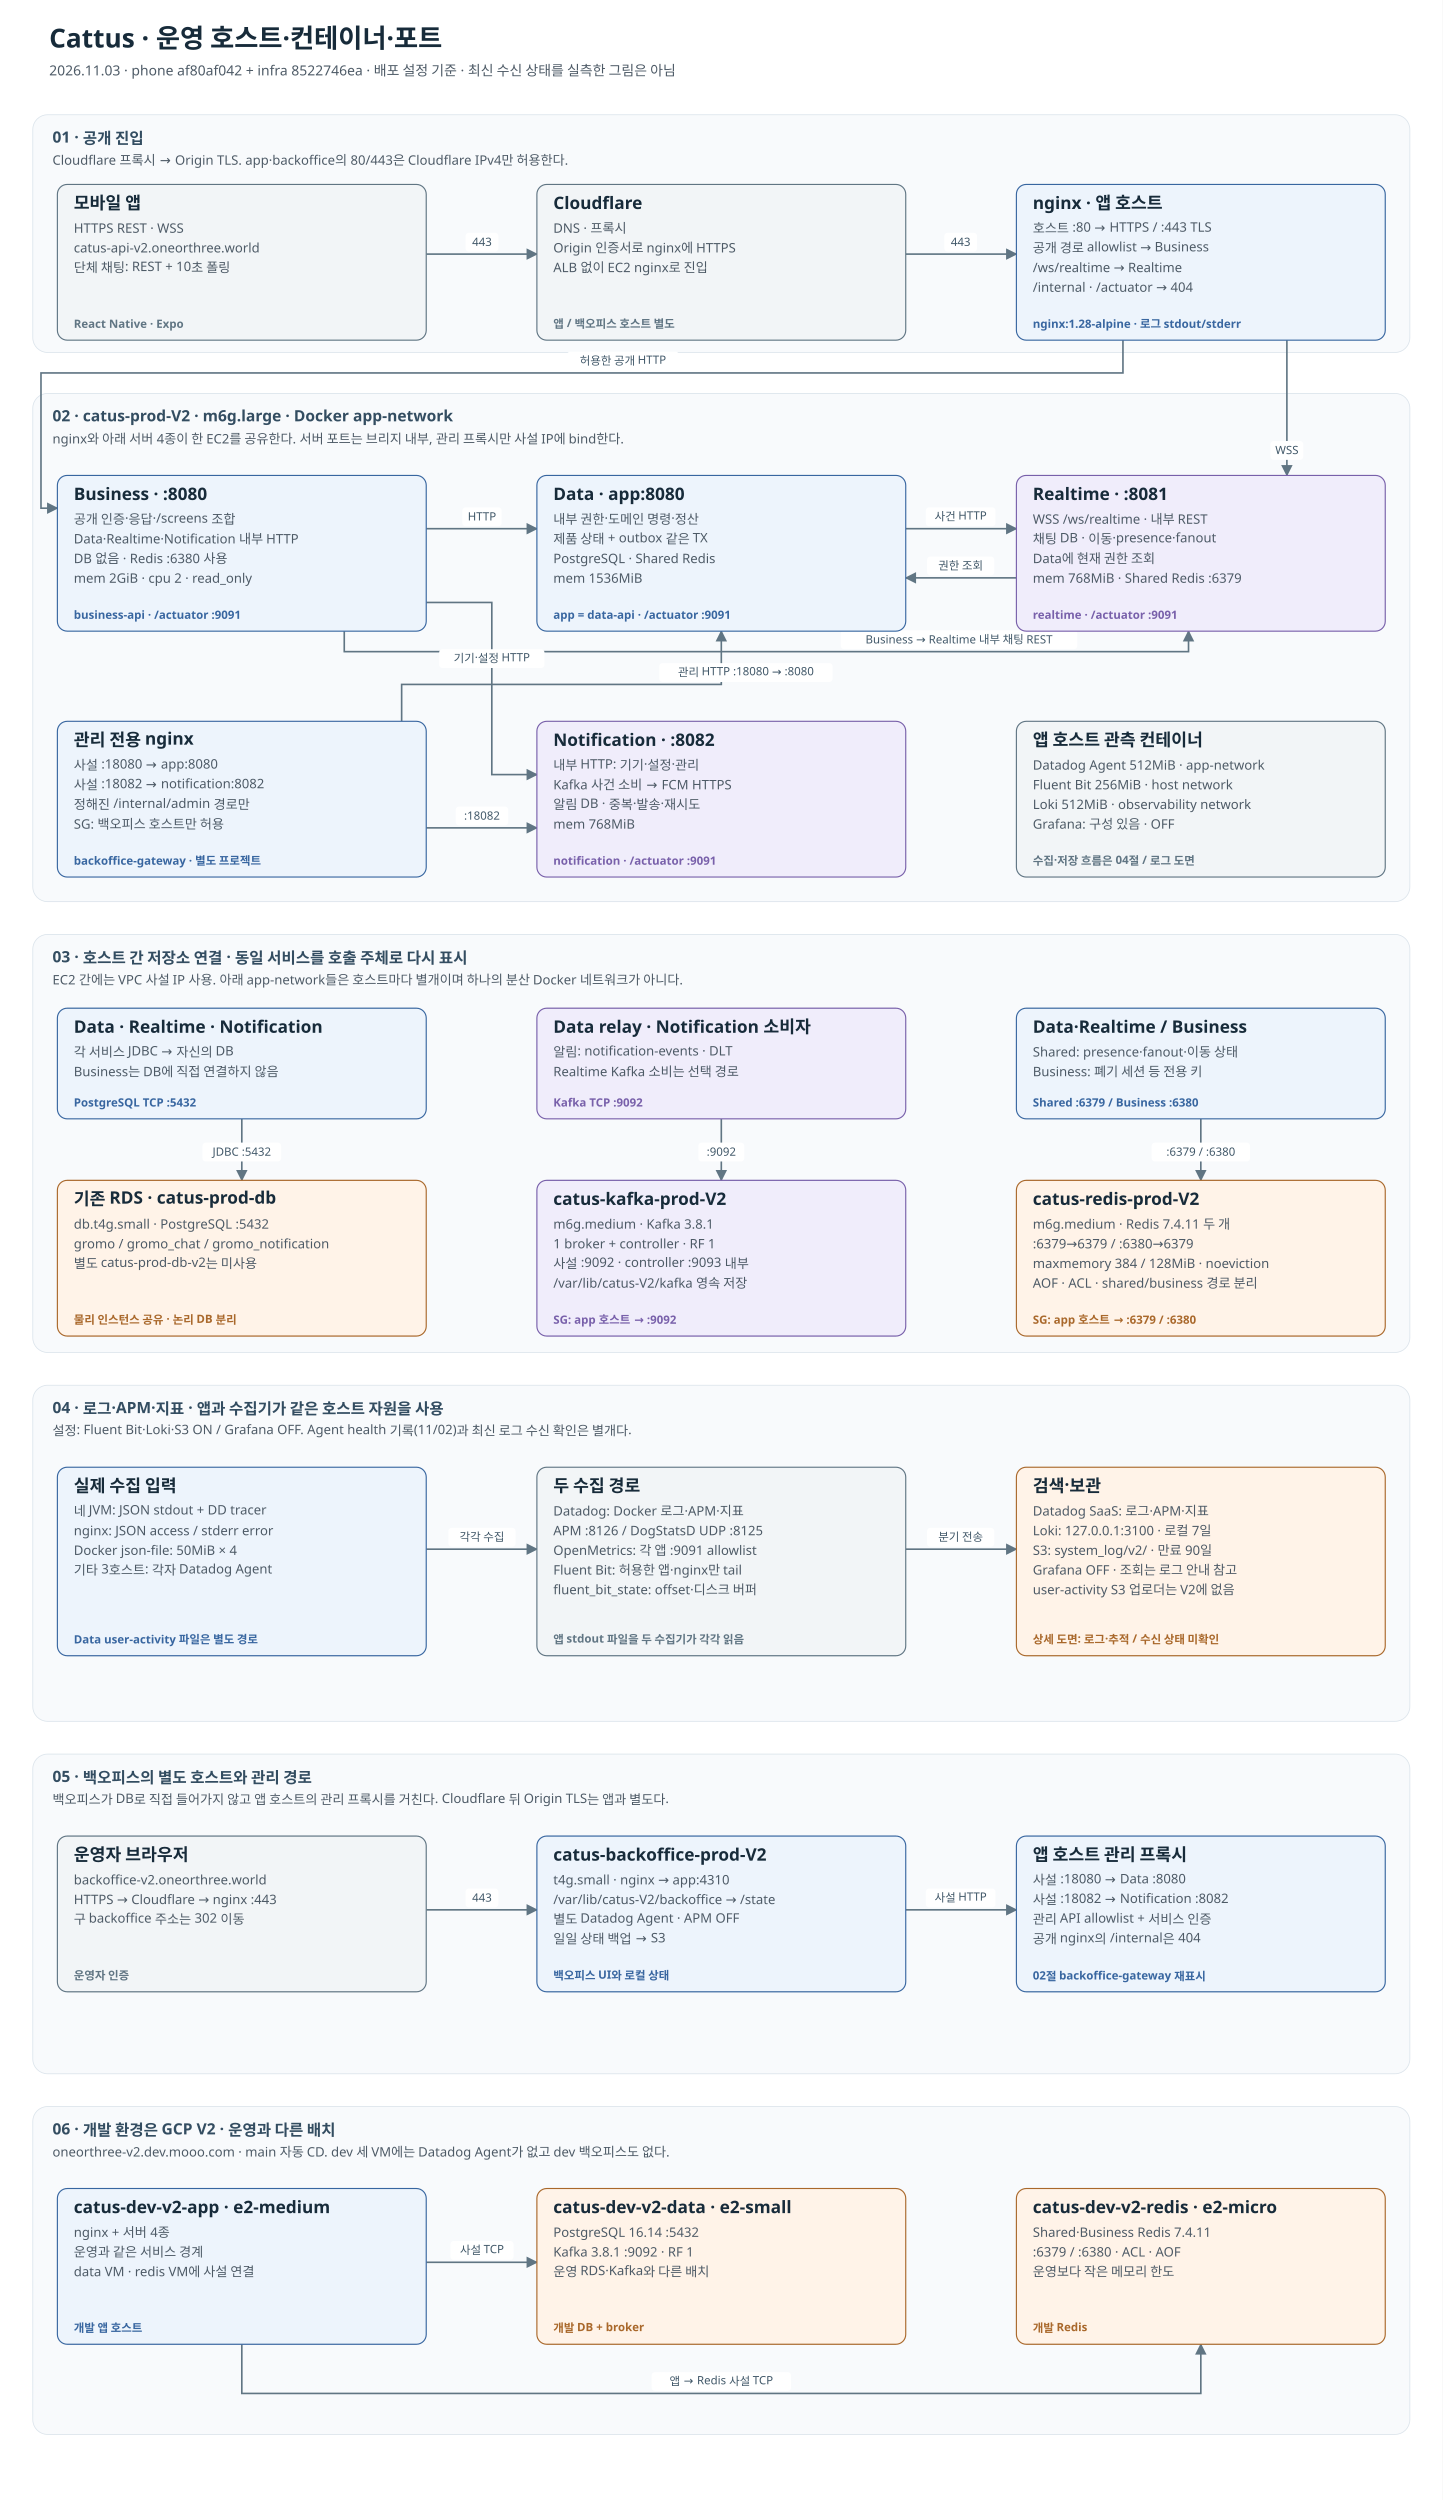
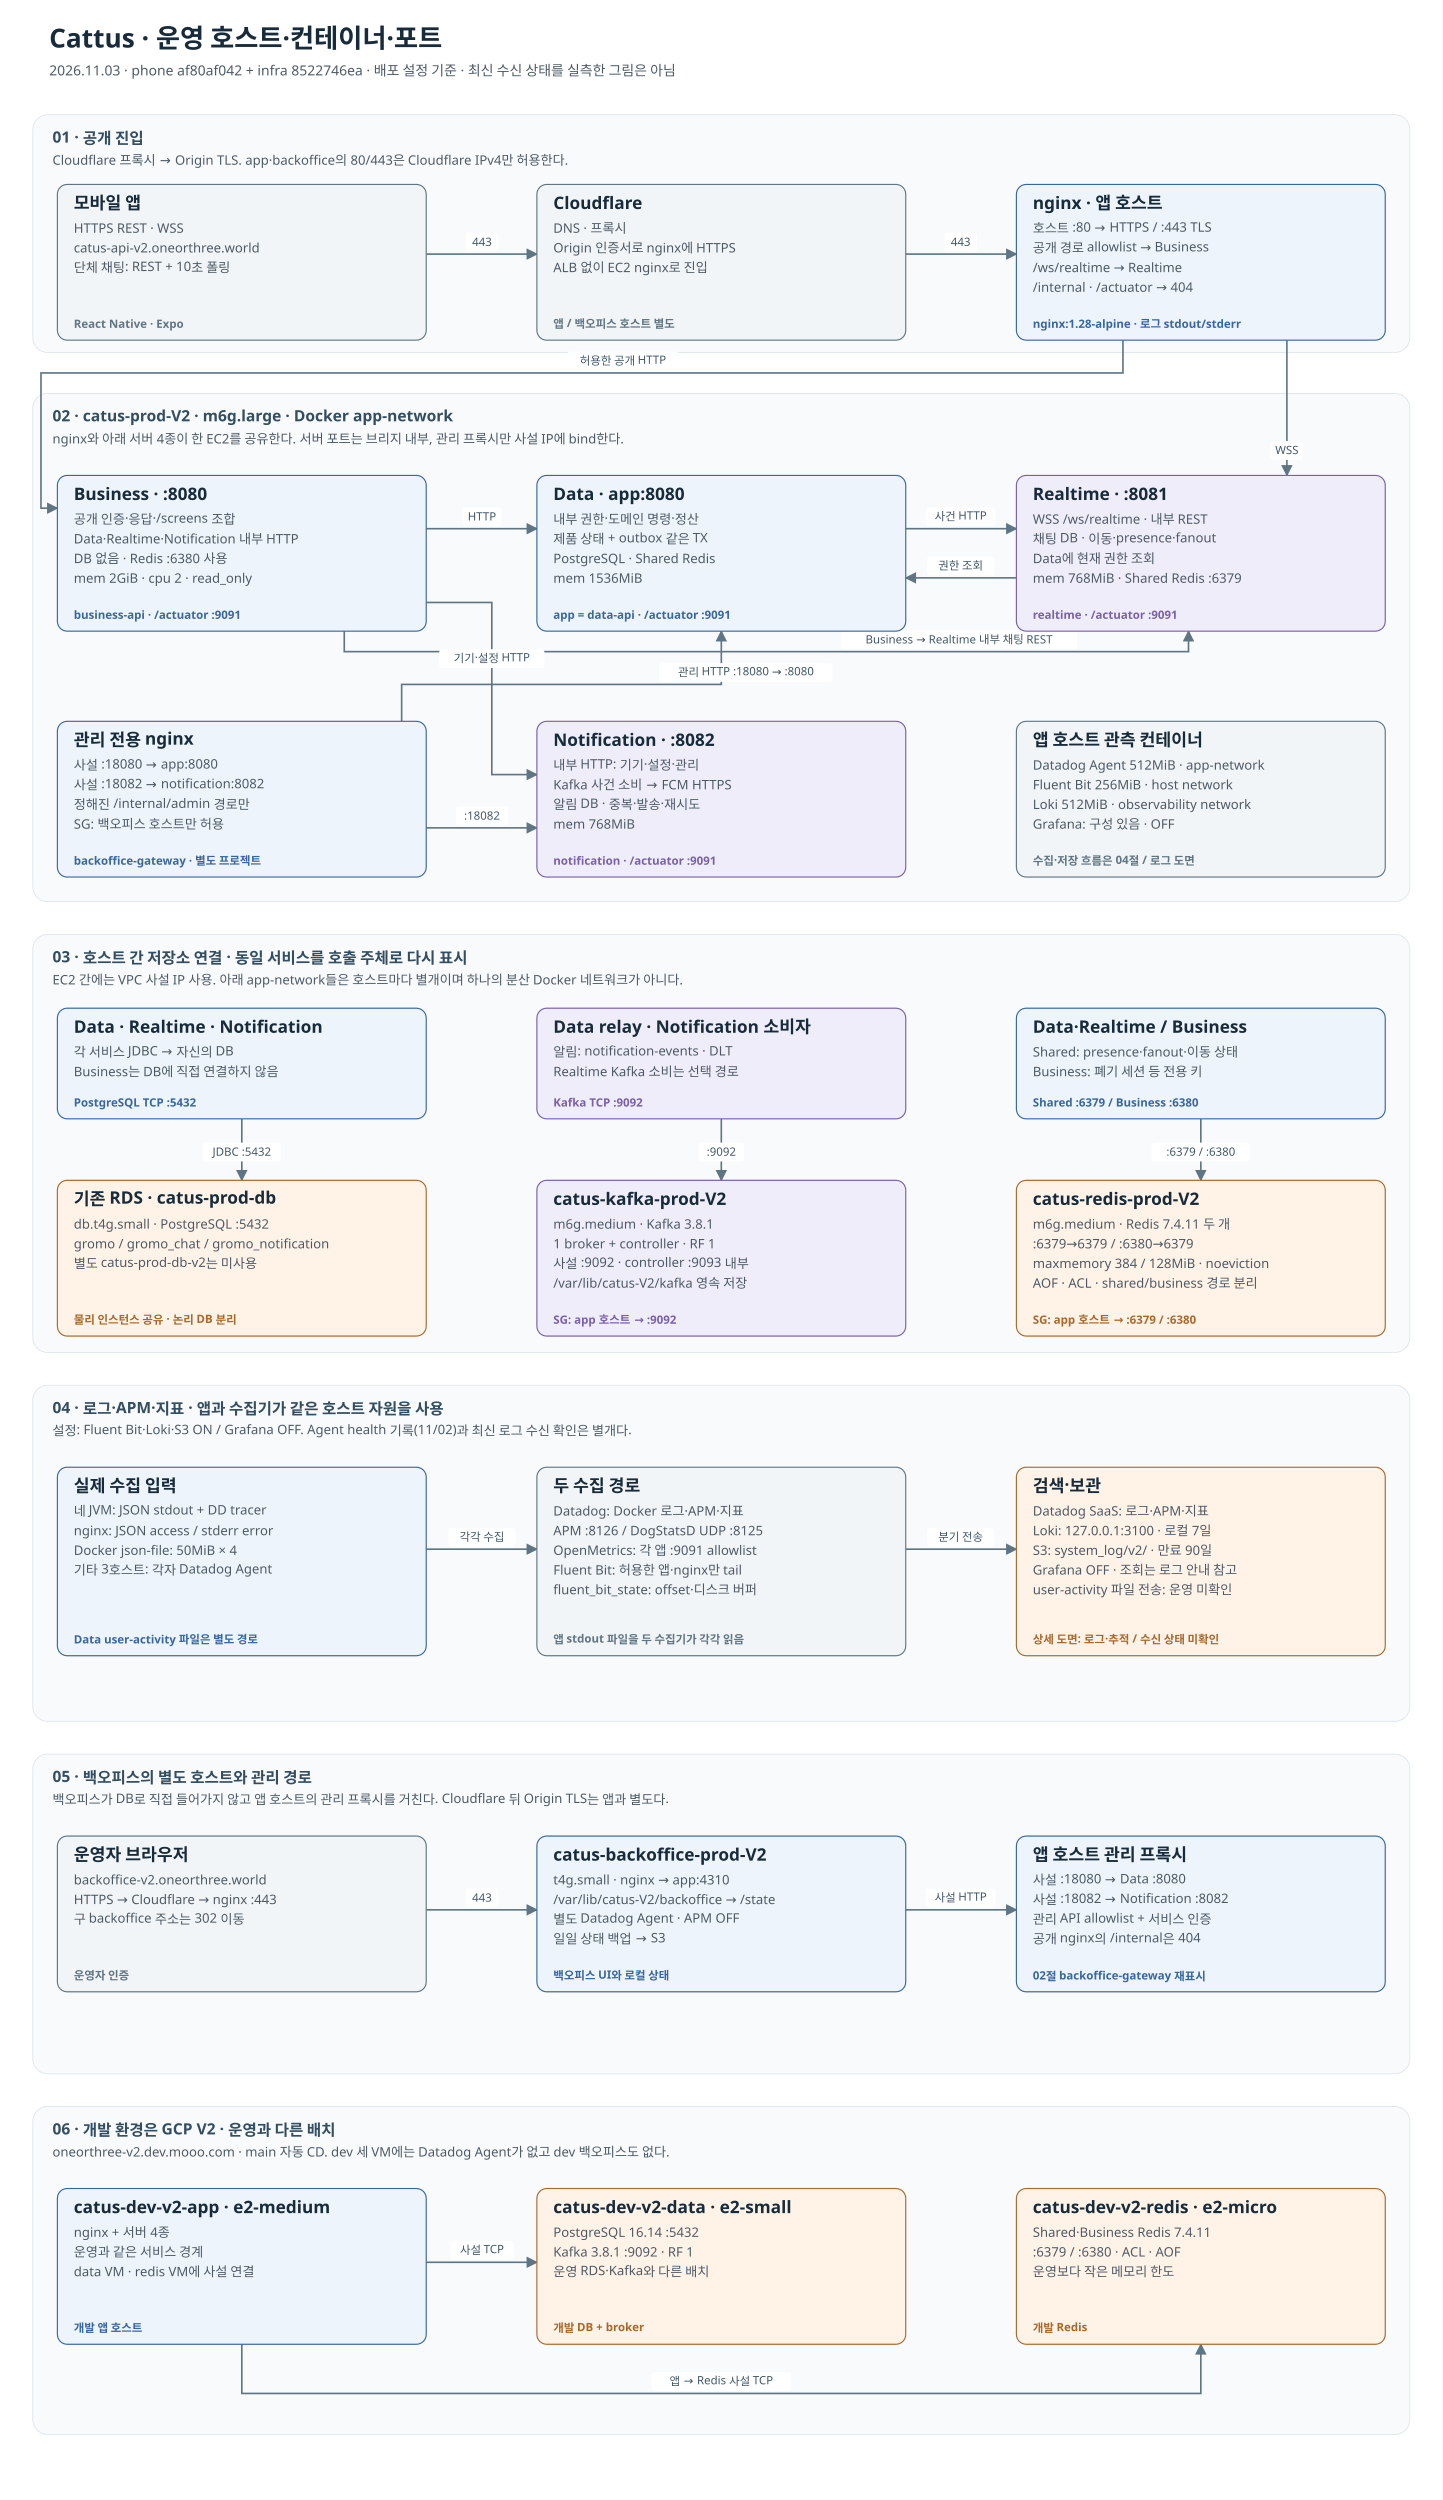
<svg xmlns="http://www.w3.org/2000/svg" width="1760" height="3050" viewBox="0 0 1760 3050" role="img" aria-labelledby="diagramTitle diagramDesc">
  <defs>
    <marker id="arrow" viewBox="0 0 10 10" refX="9" refY="5" markerWidth="7" markerHeight="7" orient="auto-start-reverse">
      <path d="M 0 0 L 10 5 L 0 10 z" fill="#607583" />
    </marker>
  </defs>
  <g font-family="Apple SD Gothic Neo, Noto Sans KR, sans-serif">
    <rect width="1760" height="3050" fill="#ffffff" />
    <text x="60" y="58" font-size="32" fill="#172b3a" font-weight="700">Cattus · 운영 호스트·컨테이너·포트</text>
    <text x="60" y="92" font-size="17" fill="#4d5a66" font-weight="400">2026.11.03 · phone af80af042 + infra 8522746ea · 배포 설정 기준 · 최신 수신 상태를 실측한 그림은 아님</text>
    <rect x="40" y="140" width="1680" height="290" rx="18" fill="#f8fafc" stroke="#dce4eb" />
    <text x="64" y="174" font-size="19" fill="#334d61" font-weight="700">01 · 공개 진입</text>
    <text x="64" y="201" font-size="16" fill="#4d5a66" font-weight="400">Cloudflare 프록시 → Origin TLS. app·backoffice의 80/443은 Cloudflare IPv4만 허용한다.</text>
    <rect x="40" y="480" width="1680" height="620" rx="18" fill="#f8fafc" stroke="#dce4eb" />
    <text x="64" y="514" font-size="19" fill="#334d61" font-weight="700">02 · catus-prod-V2 · m6g.large · Docker app-network</text>
    <text x="64" y="541" font-size="16" fill="#4d5a66" font-weight="400">nginx와 아래 서버 4종이 한 EC2를 공유한다. 서버 포트는 브리지 내부, 관리 프록시만 사설 IP에 bind한다.</text>
    <rect x="40" y="1140" width="1680" height="510" rx="18" fill="#f8fafc" stroke="#dce4eb" />
    <text x="64" y="1174" font-size="19" fill="#334d61" font-weight="700">03 · 호스트 간 저장소 연결 · 동일 서비스를 호출 주체로 다시 표시</text>
    <text x="64" y="1201" font-size="16" fill="#4d5a66" font-weight="400">EC2 간에는 VPC 사설 IP 사용. 아래 app-network들은 호스트마다 별개이며 하나의 분산 Docker 네트워크가 아니다.</text>
    <rect x="40" y="1690" width="1680" height="410" rx="18" fill="#f8fafc" stroke="#dce4eb" />
    <text x="64" y="1724" font-size="19" fill="#334d61" font-weight="700">04 · 로그·APM·지표 · 앱과 수집기가 같은 호스트 자원을 사용</text>
    <text x="64" y="1751" font-size="16" fill="#4d5a66" font-weight="400">설정: Fluent Bit·Loki·S3 ON / Grafana OFF. Agent health 기록(11/02)과 최신 로그 수신 확인은 별개다.</text>
    <rect x="40" y="2140" width="1680" height="390" rx="18" fill="#f8fafc" stroke="#dce4eb" />
    <text x="64" y="2174" font-size="19" fill="#334d61" font-weight="700">05 · 백오피스의 별도 호스트와 관리 경로</text>
    <text x="64" y="2201" font-size="16" fill="#4d5a66" font-weight="400">백오피스가 DB로 직접 들어가지 않고 앱 호스트의 관리 프록시를 거친다. Cloudflare 뒤 Origin TLS는 앱과 별도다.</text>
    <rect x="40" y="2570" width="1680" height="400" rx="18" fill="#f8fafc" stroke="#dce4eb" />
    <text x="64" y="2604" font-size="19" fill="#334d61" font-weight="700">06 · 개발 환경은 GCP V2 · 운영과 다른 배치</text>
    <text x="64" y="2631" font-size="16" fill="#4d5a66" font-weight="400">oneorthree-v2.dev.mooo.com · main 자동 CD. dev 세 VM에는 Datadog Agent가 없고 dev 백오피스도 없다.</text>
    <g data-cell-id="internet">
      <path d="M 520 310 L 655 310" fill="none" stroke="#607583" stroke-width="2" marker-end="url(#arrow)" />
      <rect x="568.0" y="284" width="40.0" height="23" rx="4" fill="#ffffff" />
      <text x="588" y="300" font-size="14" text-anchor="middle" fill="#405768">443</text>
    </g>
    <g data-cell-id="origin">
      <path d="M 1105 310 L 1240 310" fill="none" stroke="#607583" stroke-width="2" marker-end="url(#arrow)" />
      <rect x="1152.0" y="284" width="40.0" height="23" rx="4" fill="#ffffff" />
      <text x="1172" y="300" font-size="14" text-anchor="middle" fill="#405768">443</text>
    </g>
    <g data-cell-id="publicHttp">
      <path d="M 1370 415 L 1370 455 L 50 455 L 50 620 L 70 620" fill="none" stroke="#607583" stroke-width="2" marker-end="url(#arrow)" />
      <rect x="691.75" y="429" width="136.5" height="23" rx="4" fill="#ffffff" />
      <text x="760" y="445" font-size="14" text-anchor="middle" fill="#405768">허용한 공개 HTTP</text>
    </g>
    <g data-cell-id="publicWs">
      <path d="M 1570 415 L 1570 580" fill="none" stroke="#607583" stroke-width="2" marker-end="url(#arrow)" />
      <rect x="1550.0" y="538" width="40.0" height="23" rx="4" fill="#ffffff" />
      <text x="1570" y="554" font-size="14" text-anchor="middle" fill="#405768">WSS</text>
    </g>
    <g data-cell-id="bizData">
      <path d="M 520 645 L 655 645" fill="none" stroke="#607583" stroke-width="2" marker-end="url(#arrow)" />
      <rect x="564.0" y="619" width="48.0" height="23" rx="4" fill="#ffffff" />
      <text x="588" y="635" font-size="14" text-anchor="middle" fill="#405768">HTTP</text>
    </g>
    <g data-cell-id="bizChat">
      <path d="M 420 770 L 420 795 L 1450 795 L 1450 770" fill="none" stroke="#607583" stroke-width="2" marker-end="url(#arrow)" />
      <rect x="1025.75" y="769" width="288.5" height="23" rx="4" fill="#ffffff" />
      <text x="1170" y="785" font-size="14" text-anchor="middle" fill="#405768">Business → Realtime 내부 채팅 REST</text>
    </g>
    <g data-cell-id="dataEvents">
      <path d="M 1105 645 L 1240 645" fill="none" stroke="#607583" stroke-width="2" marker-end="url(#arrow)" />
      <rect x="1129.5" y="619" width="85.0" height="23" rx="4" fill="#ffffff" />
      <text x="1172" y="635" font-size="14" text-anchor="middle" fill="#405768">사건 HTTP</text>
    </g>
    <g data-cell-id="realtimeAuth">
      <path d="M 1240 705 L 1105 705" fill="none" stroke="#607583" stroke-width="2" marker-end="url(#arrow)" />
      <rect x="1131.0" y="679" width="82.0" height="23" rx="4" fill="#ffffff" />
      <text x="1172" y="695" font-size="14" text-anchor="middle" fill="#405768">권한 조회</text>
    </g>
    <g data-cell-id="bizNoti">
      <path d="M 520 735 L 600 735 L 600 945 L 655 945" fill="none" stroke="#607583" stroke-width="2" marker-end="url(#arrow)" />
      <rect x="535.75" y="792" width="128.5" height="23" rx="4" fill="#ffffff" />
      <text x="600" y="808" font-size="14" text-anchor="middle" fill="#405768">기기·설정 HTTP</text>
    </g>
    <g data-cell-id="adminData">
      <path d="M 490 880 L 490 835 L 880 835 L 880 770" fill="none" stroke="#607583" stroke-width="2" marker-end="url(#arrow)" />
      <rect x="804.25" y="809" width="211.5" height="23" rx="4" fill="#ffffff" />
      <text x="910" y="825" font-size="14" text-anchor="middle" fill="#405768">관리 HTTP :18080 → :8080</text>
    </g>
    <g data-cell-id="adminNoti">
      <path d="M 520 1010 L 655 1010" fill="none" stroke="#607583" stroke-width="2" marker-end="url(#arrow)" />
      <rect x="556.0" y="984" width="64.0" height="23" rx="4" fill="#ffffff" />
      <text x="588" y="1000" font-size="14" text-anchor="middle" fill="#405768">:18082</text>
    </g>
    <g data-cell-id="jdbc">
      <path d="M 295 1365 L 295 1440" fill="none" stroke="#607583" stroke-width="2" marker-end="url(#arrow)" />
      <rect x="247.0" y="1394" width="96.0" height="23" rx="4" fill="#ffffff" />
      <text x="295" y="1410" font-size="14" text-anchor="middle" fill="#405768">JDBC :5432</text>
    </g>
    <g data-cell-id="broker">
      <path d="M 880 1365 L 880 1440" fill="none" stroke="#607583" stroke-width="2" marker-end="url(#arrow)" />
      <rect x="852.0" y="1394" width="56.0" height="23" rx="4" fill="#ffffff" />
      <text x="880" y="1410" font-size="14" text-anchor="middle" fill="#405768">:9092</text>
    </g>
    <g data-cell-id="redisTcp">
      <path d="M 1465 1365 L 1465 1440" fill="none" stroke="#607583" stroke-width="2" marker-end="url(#arrow)" />
      <rect x="1405.0" y="1394" width="120.0" height="23" rx="4" fill="#ffffff" />
      <text x="1465" y="1410" font-size="14" text-anchor="middle" fill="#405768">:6379 / :6380</text>
    </g>
    <g data-cell-id="collectLogs">
      <path d="M 520 1890 L 655 1890" fill="none" stroke="#607583" stroke-width="2" marker-end="url(#arrow)" />
      <rect x="547.0" y="1864" width="82.0" height="23" rx="4" fill="#ffffff" />
      <text x="588" y="1880" font-size="14" text-anchor="middle" fill="#405768">각각 수집</text>
    </g>
    <g data-cell-id="storeLogs">
      <path d="M 1105 1890 L 1240 1890" fill="none" stroke="#607583" stroke-width="2" marker-end="url(#arrow)" />
      <rect x="1131.0" y="1864" width="82.0" height="23" rx="4" fill="#ffffff" />
      <text x="1172" y="1880" font-size="14" text-anchor="middle" fill="#405768">분기 전송</text>
    </g>
    <g data-cell-id="consoleWeb">
      <path d="M 520 2330 L 655 2330" fill="none" stroke="#607583" stroke-width="2" marker-end="url(#arrow)" />
      <rect x="568.0" y="2304" width="40.0" height="23" rx="4" fill="#ffffff" />
      <text x="588" y="2320" font-size="14" text-anchor="middle" fill="#405768">443</text>
    </g>
    <g data-cell-id="consoleInternal">
      <path d="M 1105 2330 L 1240 2330" fill="none" stroke="#607583" stroke-width="2" marker-end="url(#arrow)" />
      <rect x="1129.5" y="2304" width="85.0" height="23" rx="4" fill="#ffffff" />
      <text x="1172" y="2320" font-size="14" text-anchor="middle" fill="#405768">사설 HTTP</text>
    </g>
    <g data-cell-id="devDb">
      <path d="M 520 2760 L 655 2760" fill="none" stroke="#607583" stroke-width="2" marker-end="url(#arrow)" />
      <rect x="549.5" y="2734" width="77.0" height="23" rx="4" fill="#ffffff" />
      <text x="588" y="2750" font-size="14" text-anchor="middle" fill="#405768">사설 TCP</text>
    </g>
    <g data-cell-id="devRedisTcp">
      <path d="M 295 2860 L 295 2920 L 1465 2920 L 1465 2860" fill="none" stroke="#607583" stroke-width="2" marker-end="url(#arrow)" />
      <rect x="795.0" y="2894" width="170.0" height="23" rx="4" fill="#ffffff" />
      <text x="880" y="2910" font-size="14" text-anchor="middle" fill="#405768">앱 → Redis 사설 TCP</text>
    </g>
    <g data-cell-id="client">
      <rect x="70" y="225" width="450" height="190" rx="12" fill="#f2f5f7" stroke="#607583" stroke-width="1.4" />
      <text x="90" y="255" font-size="21" fill="#172b3a" font-weight="700">모바일 앱</text>
      <text x="90" y="284" font-size="16" fill="#4d5a66" font-weight="400">HTTPS REST · WSS</text>
      <text x="90" y="308" font-size="16" fill="#4d5a66" font-weight="400">catus-api-v2.oneorthree.world</text>
      <text x="90" y="332" font-size="16" fill="#4d5a66" font-weight="400">단체 채팅: REST + 10초 폴링</text>
      <text x="90" y="400" font-size="14" fill="#607583" font-weight="700">React Native · Expo</text>
    </g>
    <g data-cell-id="cf">
      <rect x="655" y="225" width="450" height="190" rx="12" fill="#f2f5f7" stroke="#607583" stroke-width="1.4" />
      <text x="675" y="255" font-size="21" fill="#172b3a" font-weight="700">Cloudflare</text>
      <text x="675" y="284" font-size="16" fill="#4d5a66" font-weight="400">DNS · 프록시</text>
      <text x="675" y="308" font-size="16" fill="#4d5a66" font-weight="400">Origin 인증서로 nginx에 HTTPS</text>
      <text x="675" y="332" font-size="16" fill="#4d5a66" font-weight="400">ALB 없이 EC2 nginx로 진입</text>
      <text x="675" y="400" font-size="14" fill="#607583" font-weight="700">앱 / 백오피스 호스트 별도</text>
    </g>
    <g data-cell-id="nginx">
      <rect x="1240" y="225" width="450" height="190" rx="12" fill="#edf4fc" stroke="#3866a0" stroke-width="1.4" />
      <text x="1260" y="255" font-size="21" fill="#172b3a" font-weight="700">nginx · 앱 호스트</text>
      <text x="1260" y="284" font-size="16" fill="#4d5a66" font-weight="400">호스트 :80 → HTTPS / :443 TLS</text>
      <text x="1260" y="308" font-size="16" fill="#4d5a66" font-weight="400">공개 경로 allowlist → Business</text>
      <text x="1260" y="332" font-size="16" fill="#4d5a66" font-weight="400">/ws/realtime → Realtime</text>
      <text x="1260" y="356" font-size="16" fill="#4d5a66" font-weight="400">/internal · /actuator → 404</text>
      <text x="1260" y="400" font-size="14" fill="#3866a0" font-weight="700">nginx:1.28-alpine · 로그 stdout/stderr</text>
    </g>
    <g data-cell-id="business">
      <rect x="70" y="580" width="450" height="190" rx="12" fill="#edf4fc" stroke="#3866a0" stroke-width="1.4" />
      <text x="90" y="610" font-size="21" fill="#172b3a" font-weight="700">Business · :8080</text>
      <text x="90" y="639" font-size="16" fill="#4d5a66" font-weight="400">공개 인증·응답·/screens 조합</text>
      <text x="90" y="663" font-size="16" fill="#4d5a66" font-weight="400">Data·Realtime·Notification 내부 HTTP</text>
      <text x="90" y="687" font-size="16" fill="#4d5a66" font-weight="400">DB 없음 · Redis :6380 사용</text>
      <text x="90" y="711" font-size="16" fill="#4d5a66" font-weight="400">mem 2GiB · cpu 2 · read_only</text>
      <text x="90" y="755" font-size="14" fill="#3866a0" font-weight="700">business-api · /actuator :9091</text>
    </g>
    <g data-cell-id="data">
      <rect x="655" y="580" width="450" height="190" rx="12" fill="#edf4fc" stroke="#3866a0" stroke-width="1.4" />
      <text x="675" y="610" font-size="21" fill="#172b3a" font-weight="700">Data · app:8080</text>
      <text x="675" y="639" font-size="16" fill="#4d5a66" font-weight="400">내부 권한·도메인 명령·정산</text>
      <text x="675" y="663" font-size="16" fill="#4d5a66" font-weight="400">제품 상태 + outbox 같은 TX</text>
      <text x="675" y="687" font-size="16" fill="#4d5a66" font-weight="400">PostgreSQL · Shared Redis</text>
      <text x="675" y="711" font-size="16" fill="#4d5a66" font-weight="400">mem 1536MiB</text>
      <text x="675" y="755" font-size="14" fill="#3866a0" font-weight="700">app = data-api · /actuator :9091</text>
    </g>
    <g data-cell-id="realtime">
      <rect x="1240" y="580" width="450" height="190" rx="12" fill="#f0edfb" stroke="#7860aa" stroke-width="1.4" />
      <text x="1260" y="610" font-size="21" fill="#172b3a" font-weight="700">Realtime · :8081</text>
      <text x="1260" y="639" font-size="16" fill="#4d5a66" font-weight="400">WSS /ws/realtime · 내부 REST</text>
      <text x="1260" y="663" font-size="16" fill="#4d5a66" font-weight="400">채팅 DB · 이동·presence·fanout</text>
      <text x="1260" y="687" font-size="16" fill="#4d5a66" font-weight="400">Data에 현재 권한 조회</text>
      <text x="1260" y="711" font-size="16" fill="#4d5a66" font-weight="400">mem 768MiB · Shared Redis :6379</text>
      <text x="1260" y="755" font-size="14" fill="#7860aa" font-weight="700">realtime · /actuator :9091</text>
    </g>
    <g data-cell-id="gateway">
      <rect x="70" y="880" width="450" height="190" rx="12" fill="#edf4fc" stroke="#3866a0" stroke-width="1.4" />
      <text x="90" y="910" font-size="21" fill="#172b3a" font-weight="700">관리 전용 nginx</text>
      <text x="90" y="939" font-size="16" fill="#4d5a66" font-weight="400">사설 :18080 → app:8080</text>
      <text x="90" y="963" font-size="16" fill="#4d5a66" font-weight="400">사설 :18082 → notification:8082</text>
      <text x="90" y="987" font-size="16" fill="#4d5a66" font-weight="400">정해진 /internal/admin 경로만</text>
      <text x="90" y="1011" font-size="16" fill="#4d5a66" font-weight="400">SG: 백오피스 호스트만 허용</text>
      <text x="90" y="1055" font-size="14" fill="#3866a0" font-weight="700">backoffice-gateway · 별도 프로젝트</text>
    </g>
    <g data-cell-id="notification">
      <rect x="655" y="880" width="450" height="190" rx="12" fill="#f0edfb" stroke="#7860aa" stroke-width="1.4" />
      <text x="675" y="910" font-size="21" fill="#172b3a" font-weight="700">Notification · :8082</text>
      <text x="675" y="939" font-size="16" fill="#4d5a66" font-weight="400">내부 HTTP: 기기·설정·관리</text>
      <text x="675" y="963" font-size="16" fill="#4d5a66" font-weight="400">Kafka 사건 소비 → FCM HTTPS</text>
      <text x="675" y="987" font-size="16" fill="#4d5a66" font-weight="400">알림 DB · 중복·발송·재시도</text>
      <text x="675" y="1011" font-size="16" fill="#4d5a66" font-weight="400">mem 768MiB</text>
      <text x="675" y="1055" font-size="14" fill="#7860aa" font-weight="700">notification · /actuator :9091</text>
    </g>
    <g data-cell-id="localObs">
      <rect x="1240" y="880" width="450" height="190" rx="12" fill="#f2f5f7" stroke="#607583" stroke-width="1.4" />
      <text x="1260" y="910" font-size="21" fill="#172b3a" font-weight="700">앱 호스트 관측 컨테이너</text>
      <text x="1260" y="939" font-size="16" fill="#4d5a66" font-weight="400">Datadog Agent 512MiB · app-network</text>
      <text x="1260" y="963" font-size="16" fill="#4d5a66" font-weight="400">Fluent Bit 256MiB · host network</text>
      <text x="1260" y="987" font-size="16" fill="#4d5a66" font-weight="400">Loki 512MiB · observability network</text>
      <text x="1260" y="1011" font-size="16" fill="#4d5a66" font-weight="400">Grafana: 구성 있음 · OFF</text>
      <text x="1260" y="1055" font-size="14" fill="#607583" font-weight="700">수집·저장 흐름은 04절 / 로그 도면</text>
    </g>
    <g data-cell-id="sqlClients">
      <rect x="70" y="1230" width="450" height="135" rx="12" fill="#edf4fc" stroke="#3866a0" stroke-width="1.4" />
      <text x="90" y="1260" font-size="21" fill="#172b3a" font-weight="700">Data · Realtime · Notification</text>
      <text x="90" y="1289" font-size="16" fill="#4d5a66" font-weight="400">각 서비스 JDBC → 자신의 DB</text>
      <text x="90" y="1313" font-size="16" fill="#4d5a66" font-weight="400">Business는 DB에 직접 연결하지 않음</text>
      <text x="90" y="1350" font-size="14" fill="#3866a0" font-weight="700">PostgreSQL TCP :5432</text>
    </g>
    <g data-cell-id="eventClients">
      <rect x="655" y="1230" width="450" height="135" rx="12" fill="#f0edfb" stroke="#7860aa" stroke-width="1.4" />
      <text x="675" y="1260" font-size="21" fill="#172b3a" font-weight="700">Data relay · Notification 소비자</text>
      <text x="675" y="1289" font-size="16" fill="#4d5a66" font-weight="400">알림: notification-events · DLT</text>
      <text x="675" y="1313" font-size="16" fill="#4d5a66" font-weight="400">Realtime Kafka 소비는 선택 경로</text>
      <text x="675" y="1350" font-size="14" fill="#7860aa" font-weight="700">Kafka TCP :9092</text>
    </g>
    <g data-cell-id="redisClients">
      <rect x="1240" y="1230" width="450" height="135" rx="12" fill="#edf4fc" stroke="#3866a0" stroke-width="1.4" />
      <text x="1260" y="1260" font-size="21" fill="#172b3a" font-weight="700">Data·Realtime / Business</text>
      <text x="1260" y="1289" font-size="16" fill="#4d5a66" font-weight="400">Shared: presence·fanout·이동 상태</text>
      <text x="1260" y="1313" font-size="16" fill="#4d5a66" font-weight="400">Business: 폐기 세션 등 전용 키</text>
      <text x="1260" y="1350" font-size="14" fill="#3866a0" font-weight="700">Shared :6379 / Business :6380</text>
    </g>
    <g data-cell-id="rds">
      <rect x="70" y="1440" width="450" height="190" rx="12" fill="#fff3e8" stroke="#a9682b" stroke-width="1.4" />
      <text x="90" y="1470" font-size="21" fill="#172b3a" font-weight="700">기존 RDS · catus-prod-db</text>
      <text x="90" y="1499" font-size="16" fill="#4d5a66" font-weight="400">db.t4g.small · PostgreSQL :5432</text>
      <text x="90" y="1523" font-size="16" fill="#4d5a66" font-weight="400">gromo / gromo_chat / gromo_notification</text>
      <text x="90" y="1547" font-size="16" fill="#4d5a66" font-weight="400">별도 catus-prod-db-v2는 미사용</text>
      <text x="90" y="1615" font-size="14" fill="#a9682b" font-weight="700">물리 인스턴스 공유 · 논리 DB 분리</text>
    </g>
    <g data-cell-id="kafka">
      <rect x="655" y="1440" width="450" height="190" rx="12" fill="#f0edfb" stroke="#7860aa" stroke-width="1.4" />
      <text x="675" y="1470" font-size="21" fill="#172b3a" font-weight="700">catus-kafka-prod-V2</text>
      <text x="675" y="1499" font-size="16" fill="#4d5a66" font-weight="400">m6g.medium · Kafka 3.8.1</text>
      <text x="675" y="1523" font-size="16" fill="#4d5a66" font-weight="400">1 broker + controller · RF 1</text>
      <text x="675" y="1547" font-size="16" fill="#4d5a66" font-weight="400">사설 :9092 · controller :9093 내부</text>
      <text x="675" y="1571" font-size="16" fill="#4d5a66" font-weight="400">/var/lib/catus-V2/kafka 영속 저장</text>
      <text x="675" y="1615" font-size="14" fill="#7860aa" font-weight="700">SG: app 호스트 → :9092</text>
    </g>
    <g data-cell-id="redis">
      <rect x="1240" y="1440" width="450" height="190" rx="12" fill="#fff3e8" stroke="#a9682b" stroke-width="1.4" />
      <text x="1260" y="1470" font-size="21" fill="#172b3a" font-weight="700">catus-redis-prod-V2</text>
      <text x="1260" y="1499" font-size="16" fill="#4d5a66" font-weight="400">m6g.medium · Redis 7.4.11 두 개</text>
      <text x="1260" y="1523" font-size="16" fill="#4d5a66" font-weight="400">:6379→6379 / :6380→6379</text>
      <text x="1260" y="1547" font-size="16" fill="#4d5a66" font-weight="400">maxmemory 384 / 128MiB · noeviction</text>
      <text x="1260" y="1571" font-size="16" fill="#4d5a66" font-weight="400">AOF · ACL · shared/business 경로 분리</text>
      <text x="1260" y="1615" font-size="14" fill="#a9682b" font-weight="700">SG: app 호스트 → :6379 / :6380</text>
    </g>
    <g data-cell-id="sources">
      <rect x="70" y="1790" width="450" height="230" rx="12" fill="#edf4fc" stroke="#3866a0" stroke-width="1.4" />
      <text x="90" y="1820" font-size="21" fill="#172b3a" font-weight="700">실제 수집 입력</text>
      <text x="90" y="1849" font-size="16" fill="#4d5a66" font-weight="400">네 JVM: JSON stdout + DD tracer</text>
      <text x="90" y="1873" font-size="16" fill="#4d5a66" font-weight="400">nginx: JSON access / stderr error</text>
      <text x="90" y="1897" font-size="16" fill="#4d5a66" font-weight="400">Docker json-file: 50MiB × 4</text>
      <text x="90" y="1921" font-size="16" fill="#4d5a66" font-weight="400">기타 3호스트: 각자 Datadog Agent</text>
      <text x="90" y="2005" font-size="14" fill="#3866a0" font-weight="700">Data user-activity 파일은 별도 경로</text>
    </g>
    <g data-cell-id="collectors">
      <rect x="655" y="1790" width="450" height="230" rx="12" fill="#f2f5f7" stroke="#607583" stroke-width="1.4" />
      <text x="675" y="1820" font-size="21" fill="#172b3a" font-weight="700">두 수집 경로</text>
      <text x="675" y="1849" font-size="16" fill="#4d5a66" font-weight="400">Datadog: Docker 로그·APM·지표</text>
      <text x="675" y="1873" font-size="16" fill="#4d5a66" font-weight="400">APM :8126 / DogStatsD UDP :8125</text>
      <text x="675" y="1897" font-size="16" fill="#4d5a66" font-weight="400">OpenMetrics: 각 앱 :9091 allowlist</text>
      <text x="675" y="1921" font-size="16" fill="#4d5a66" font-weight="400">Fluent Bit: 허용한 앱·nginx만 tail</text>
      <text x="675" y="1945" font-size="16" fill="#4d5a66" font-weight="400">fluent_bit_state: offset·디스크 버퍼</text>
      <text x="675" y="2005" font-size="14" fill="#607583" font-weight="700">앱 stdout 파일을 두 수집기가 각각 읽음</text>
    </g>
    <g data-cell-id="sinks">
      <rect x="1240" y="1790" width="450" height="230" rx="12" fill="#fff3e8" stroke="#a9682b" stroke-width="1.4" />
      <text x="1260" y="1820" font-size="21" fill="#172b3a" font-weight="700">검색·보관</text>
      <text x="1260" y="1849" font-size="16" fill="#4d5a66" font-weight="400">Datadog SaaS: 로그·APM·지표</text>
      <text x="1260" y="1873" font-size="16" fill="#4d5a66" font-weight="400">Loki: 127.0.0.1:3100 · 로컬 7일</text>
      <text x="1260" y="1897" font-size="16" fill="#4d5a66" font-weight="400">S3: system_log/v2/ · 만료 90일</text>
      <text x="1260" y="1921" font-size="16" fill="#4d5a66" font-weight="400">Grafana OFF · 조회는 로그 안내 참고</text>
-       <text x="1260" y="1945" font-size="16" fill="#4d5a66" font-weight="400">user-activity S3 업로더는 V2에 없음</text>
+       <text x="1260" y="1945" font-size="16" fill="#4d5a66" font-weight="400">user-activity 파일 전송: 운영 미확인</text>
      <text x="1260" y="2005" font-size="14" fill="#a9682b" font-weight="700">상세 도면: 로그·추적 / 수신 상태 미확인</text>
    </g>
    <g data-cell-id="operator">
      <rect x="70" y="2240" width="450" height="190" rx="12" fill="#f2f5f7" stroke="#607583" stroke-width="1.4" />
      <text x="90" y="2270" font-size="21" fill="#172b3a" font-weight="700">운영자 브라우저</text>
      <text x="90" y="2299" font-size="16" fill="#4d5a66" font-weight="400">backoffice-v2.oneorthree.world</text>
      <text x="90" y="2323" font-size="16" fill="#4d5a66" font-weight="400">HTTPS → Cloudflare → nginx :443</text>
      <text x="90" y="2347" font-size="16" fill="#4d5a66" font-weight="400">구 backoffice 주소는 302 이동</text>
      <text x="90" y="2415" font-size="14" fill="#607583" font-weight="700">운영자 인증</text>
    </g>
    <g data-cell-id="backoffice">
      <rect x="655" y="2240" width="450" height="190" rx="12" fill="#edf4fc" stroke="#3866a0" stroke-width="1.4" />
      <text x="675" y="2270" font-size="21" fill="#172b3a" font-weight="700">catus-backoffice-prod-V2</text>
      <text x="675" y="2299" font-size="16" fill="#4d5a66" font-weight="400">t4g.small · nginx → app:4310</text>
      <text x="675" y="2323" font-size="16" fill="#4d5a66" font-weight="400">/var/lib/catus-V2/backoffice → /state</text>
      <text x="675" y="2347" font-size="16" fill="#4d5a66" font-weight="400">별도 Datadog Agent · APM OFF</text>
      <text x="675" y="2371" font-size="16" fill="#4d5a66" font-weight="400">일일 상태 백업 → S3</text>
      <text x="675" y="2415" font-size="14" fill="#3866a0" font-weight="700">백오피스 UI와 로컬 상태</text>
    </g>
    <g data-cell-id="adminTargets">
      <rect x="1240" y="2240" width="450" height="190" rx="12" fill="#edf4fc" stroke="#3866a0" stroke-width="1.4" />
      <text x="1260" y="2270" font-size="21" fill="#172b3a" font-weight="700">앱 호스트 관리 프록시</text>
      <text x="1260" y="2299" font-size="16" fill="#4d5a66" font-weight="400">사설 :18080 → Data :8080</text>
      <text x="1260" y="2323" font-size="16" fill="#4d5a66" font-weight="400">사설 :18082 → Notification :8082</text>
      <text x="1260" y="2347" font-size="16" fill="#4d5a66" font-weight="400">관리 API allowlist + 서비스 인증</text>
      <text x="1260" y="2371" font-size="16" fill="#4d5a66" font-weight="400">공개 nginx의 /internal은 404</text>
      <text x="1260" y="2415" font-size="14" fill="#3866a0" font-weight="700">02절 backoffice-gateway 재표시</text>
    </g>
    <g data-cell-id="devApp">
      <rect x="70" y="2670" width="450" height="190" rx="12" fill="#edf4fc" stroke="#3866a0" stroke-width="1.4" />
      <text x="90" y="2700" font-size="21" fill="#172b3a" font-weight="700">catus-dev-v2-app · e2-medium</text>
      <text x="90" y="2729" font-size="16" fill="#4d5a66" font-weight="400">nginx + 서버 4종</text>
      <text x="90" y="2753" font-size="16" fill="#4d5a66" font-weight="400">운영과 같은 서비스 경계</text>
      <text x="90" y="2777" font-size="16" fill="#4d5a66" font-weight="400">data VM · redis VM에 사설 연결</text>
      <text x="90" y="2845" font-size="14" fill="#3866a0" font-weight="700">개발 앱 호스트</text>
    </g>
    <g data-cell-id="devData">
      <rect x="655" y="2670" width="450" height="190" rx="12" fill="#fff3e8" stroke="#a9682b" stroke-width="1.4" />
      <text x="675" y="2700" font-size="21" fill="#172b3a" font-weight="700">catus-dev-v2-data · e2-small</text>
      <text x="675" y="2729" font-size="16" fill="#4d5a66" font-weight="400">PostgreSQL 16.14 :5432</text>
      <text x="675" y="2753" font-size="16" fill="#4d5a66" font-weight="400">Kafka 3.8.1 :9092 · RF 1</text>
      <text x="675" y="2777" font-size="16" fill="#4d5a66" font-weight="400">운영 RDS·Kafka와 다른 배치</text>
      <text x="675" y="2845" font-size="14" fill="#a9682b" font-weight="700">개발 DB + broker</text>
    </g>
    <g data-cell-id="devRedis">
      <rect x="1240" y="2670" width="450" height="190" rx="12" fill="#fff3e8" stroke="#a9682b" stroke-width="1.4" />
      <text x="1260" y="2700" font-size="21" fill="#172b3a" font-weight="700">catus-dev-v2-redis · e2-micro</text>
      <text x="1260" y="2729" font-size="16" fill="#4d5a66" font-weight="400">Shared·Business Redis 7.4.11</text>
      <text x="1260" y="2753" font-size="16" fill="#4d5a66" font-weight="400">:6379 / :6380 · ACL · AOF</text>
      <text x="1260" y="2777" font-size="16" fill="#4d5a66" font-weight="400">운영보다 작은 메모리 한도</text>
      <text x="1260" y="2845" font-size="14" fill="#a9682b" font-weight="700">개발 Redis</text>
    </g>
  </g>
</svg>
